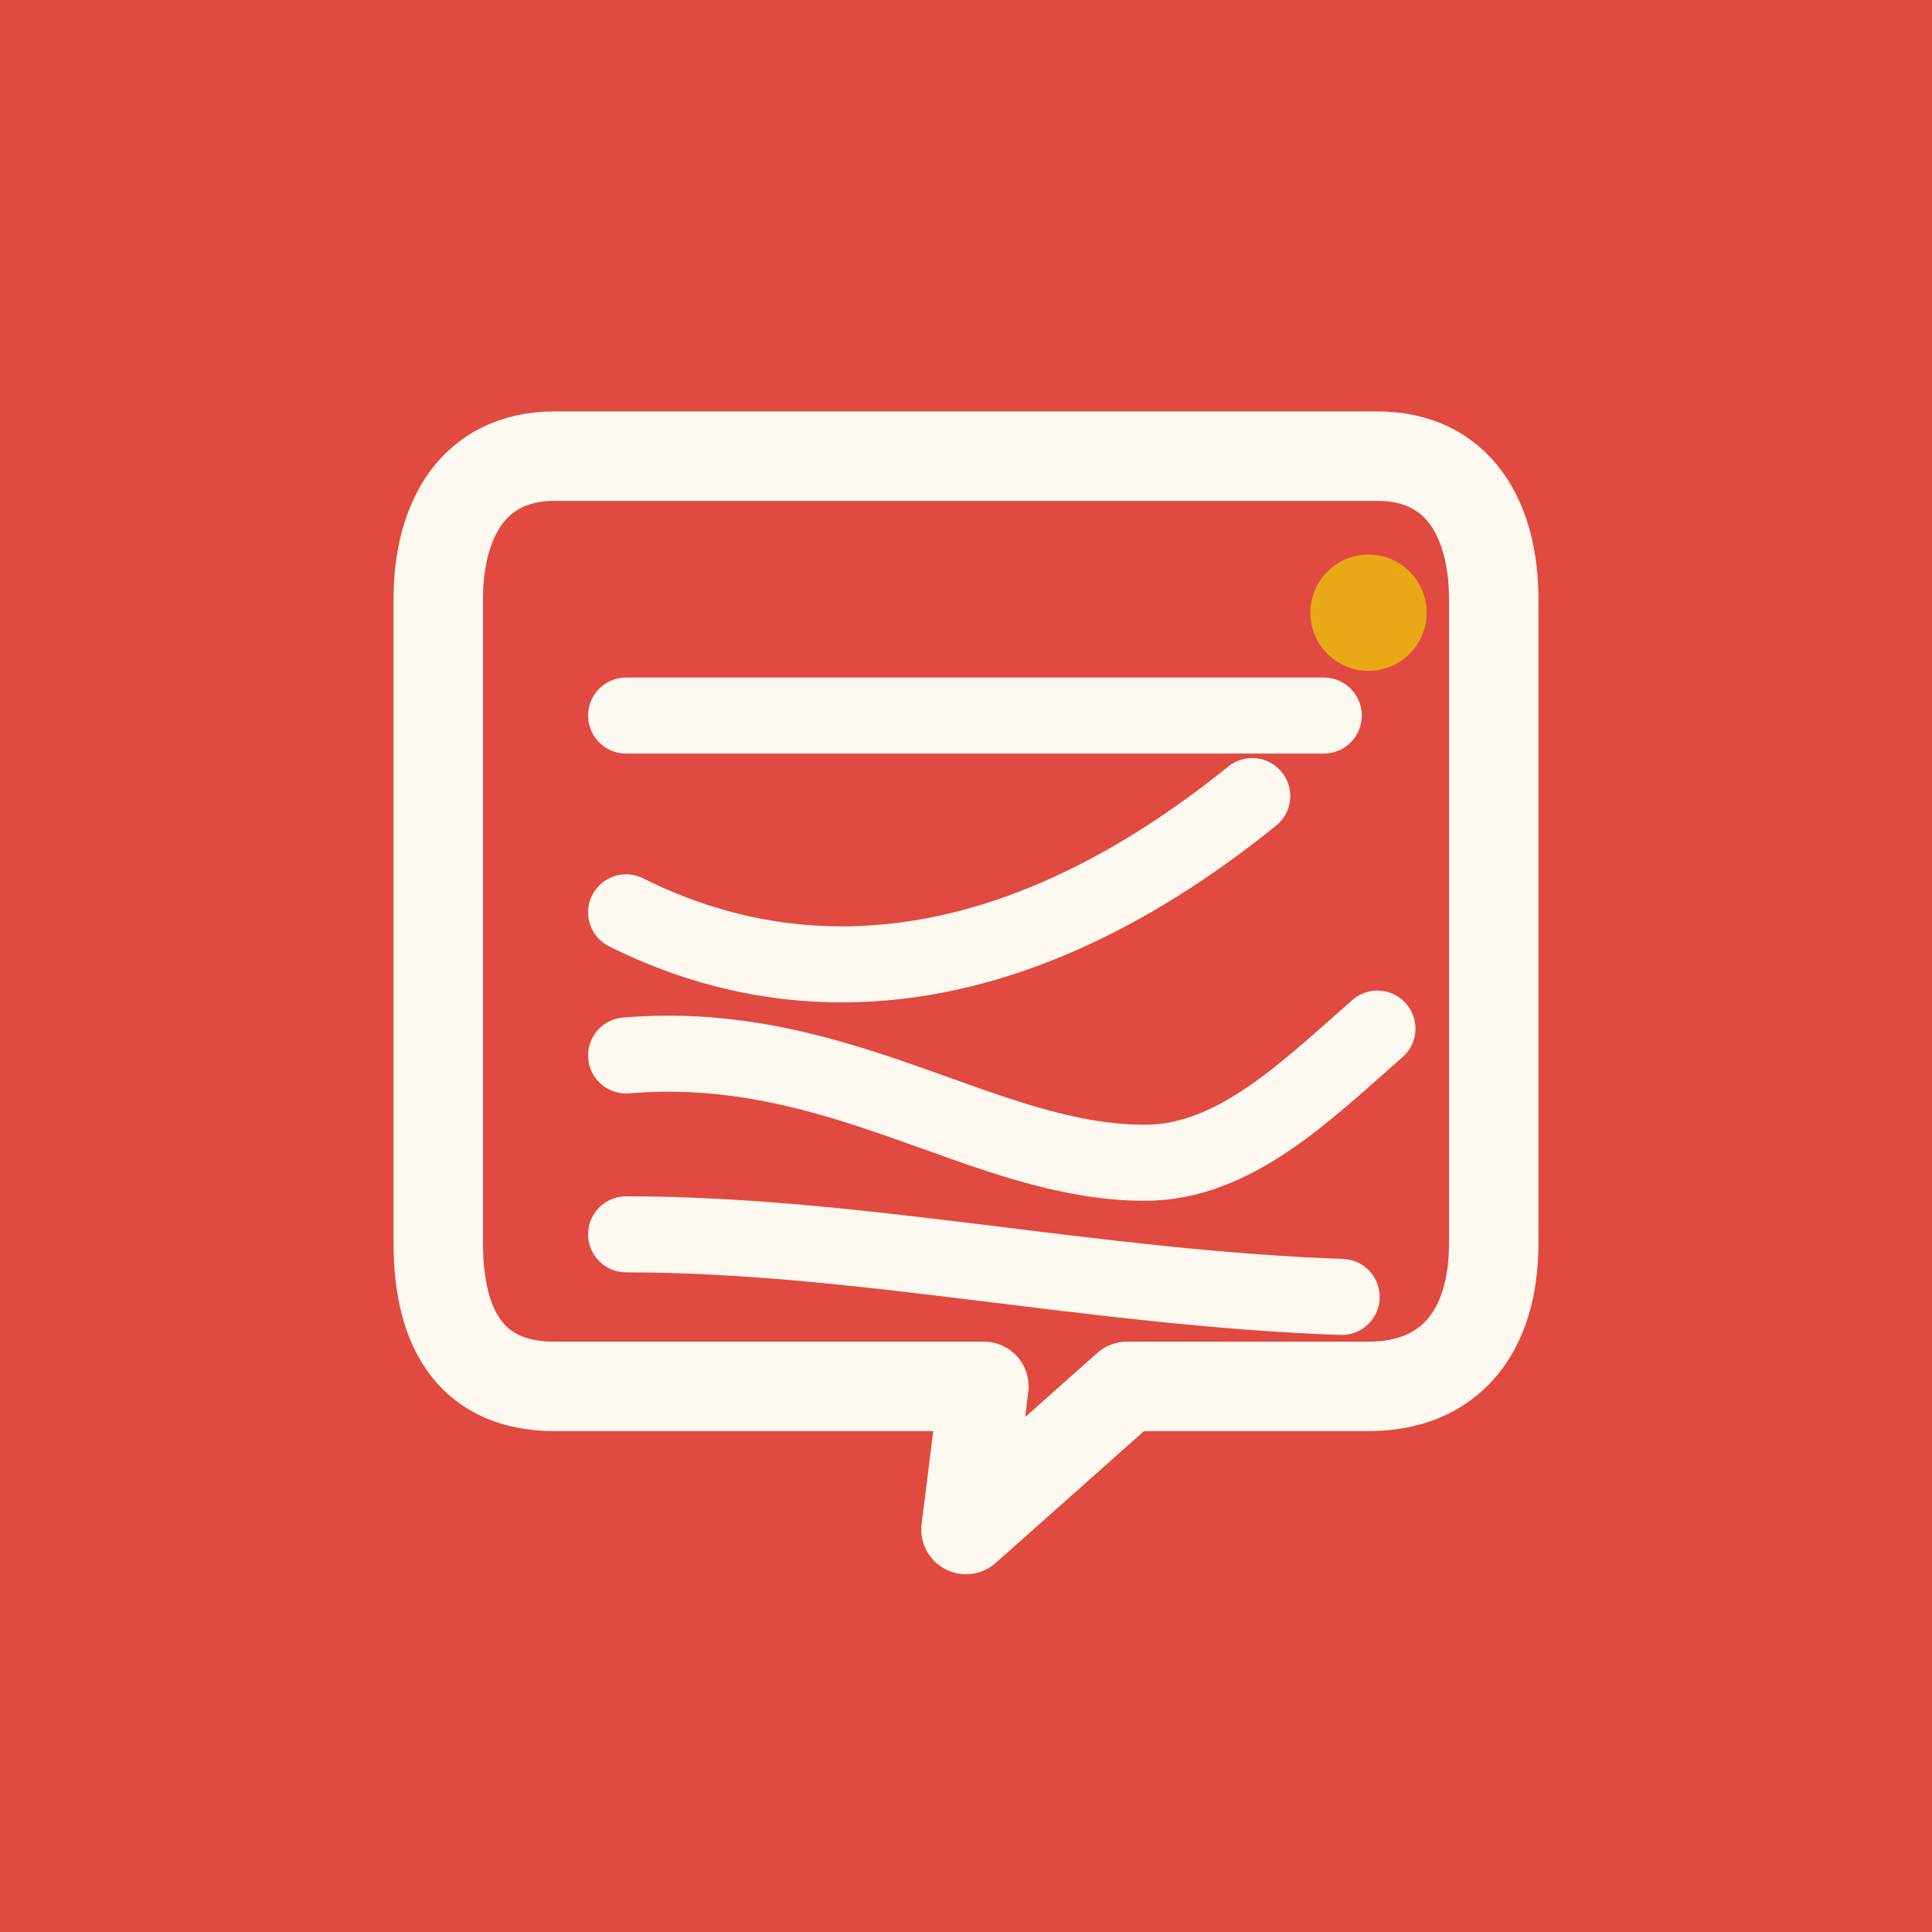
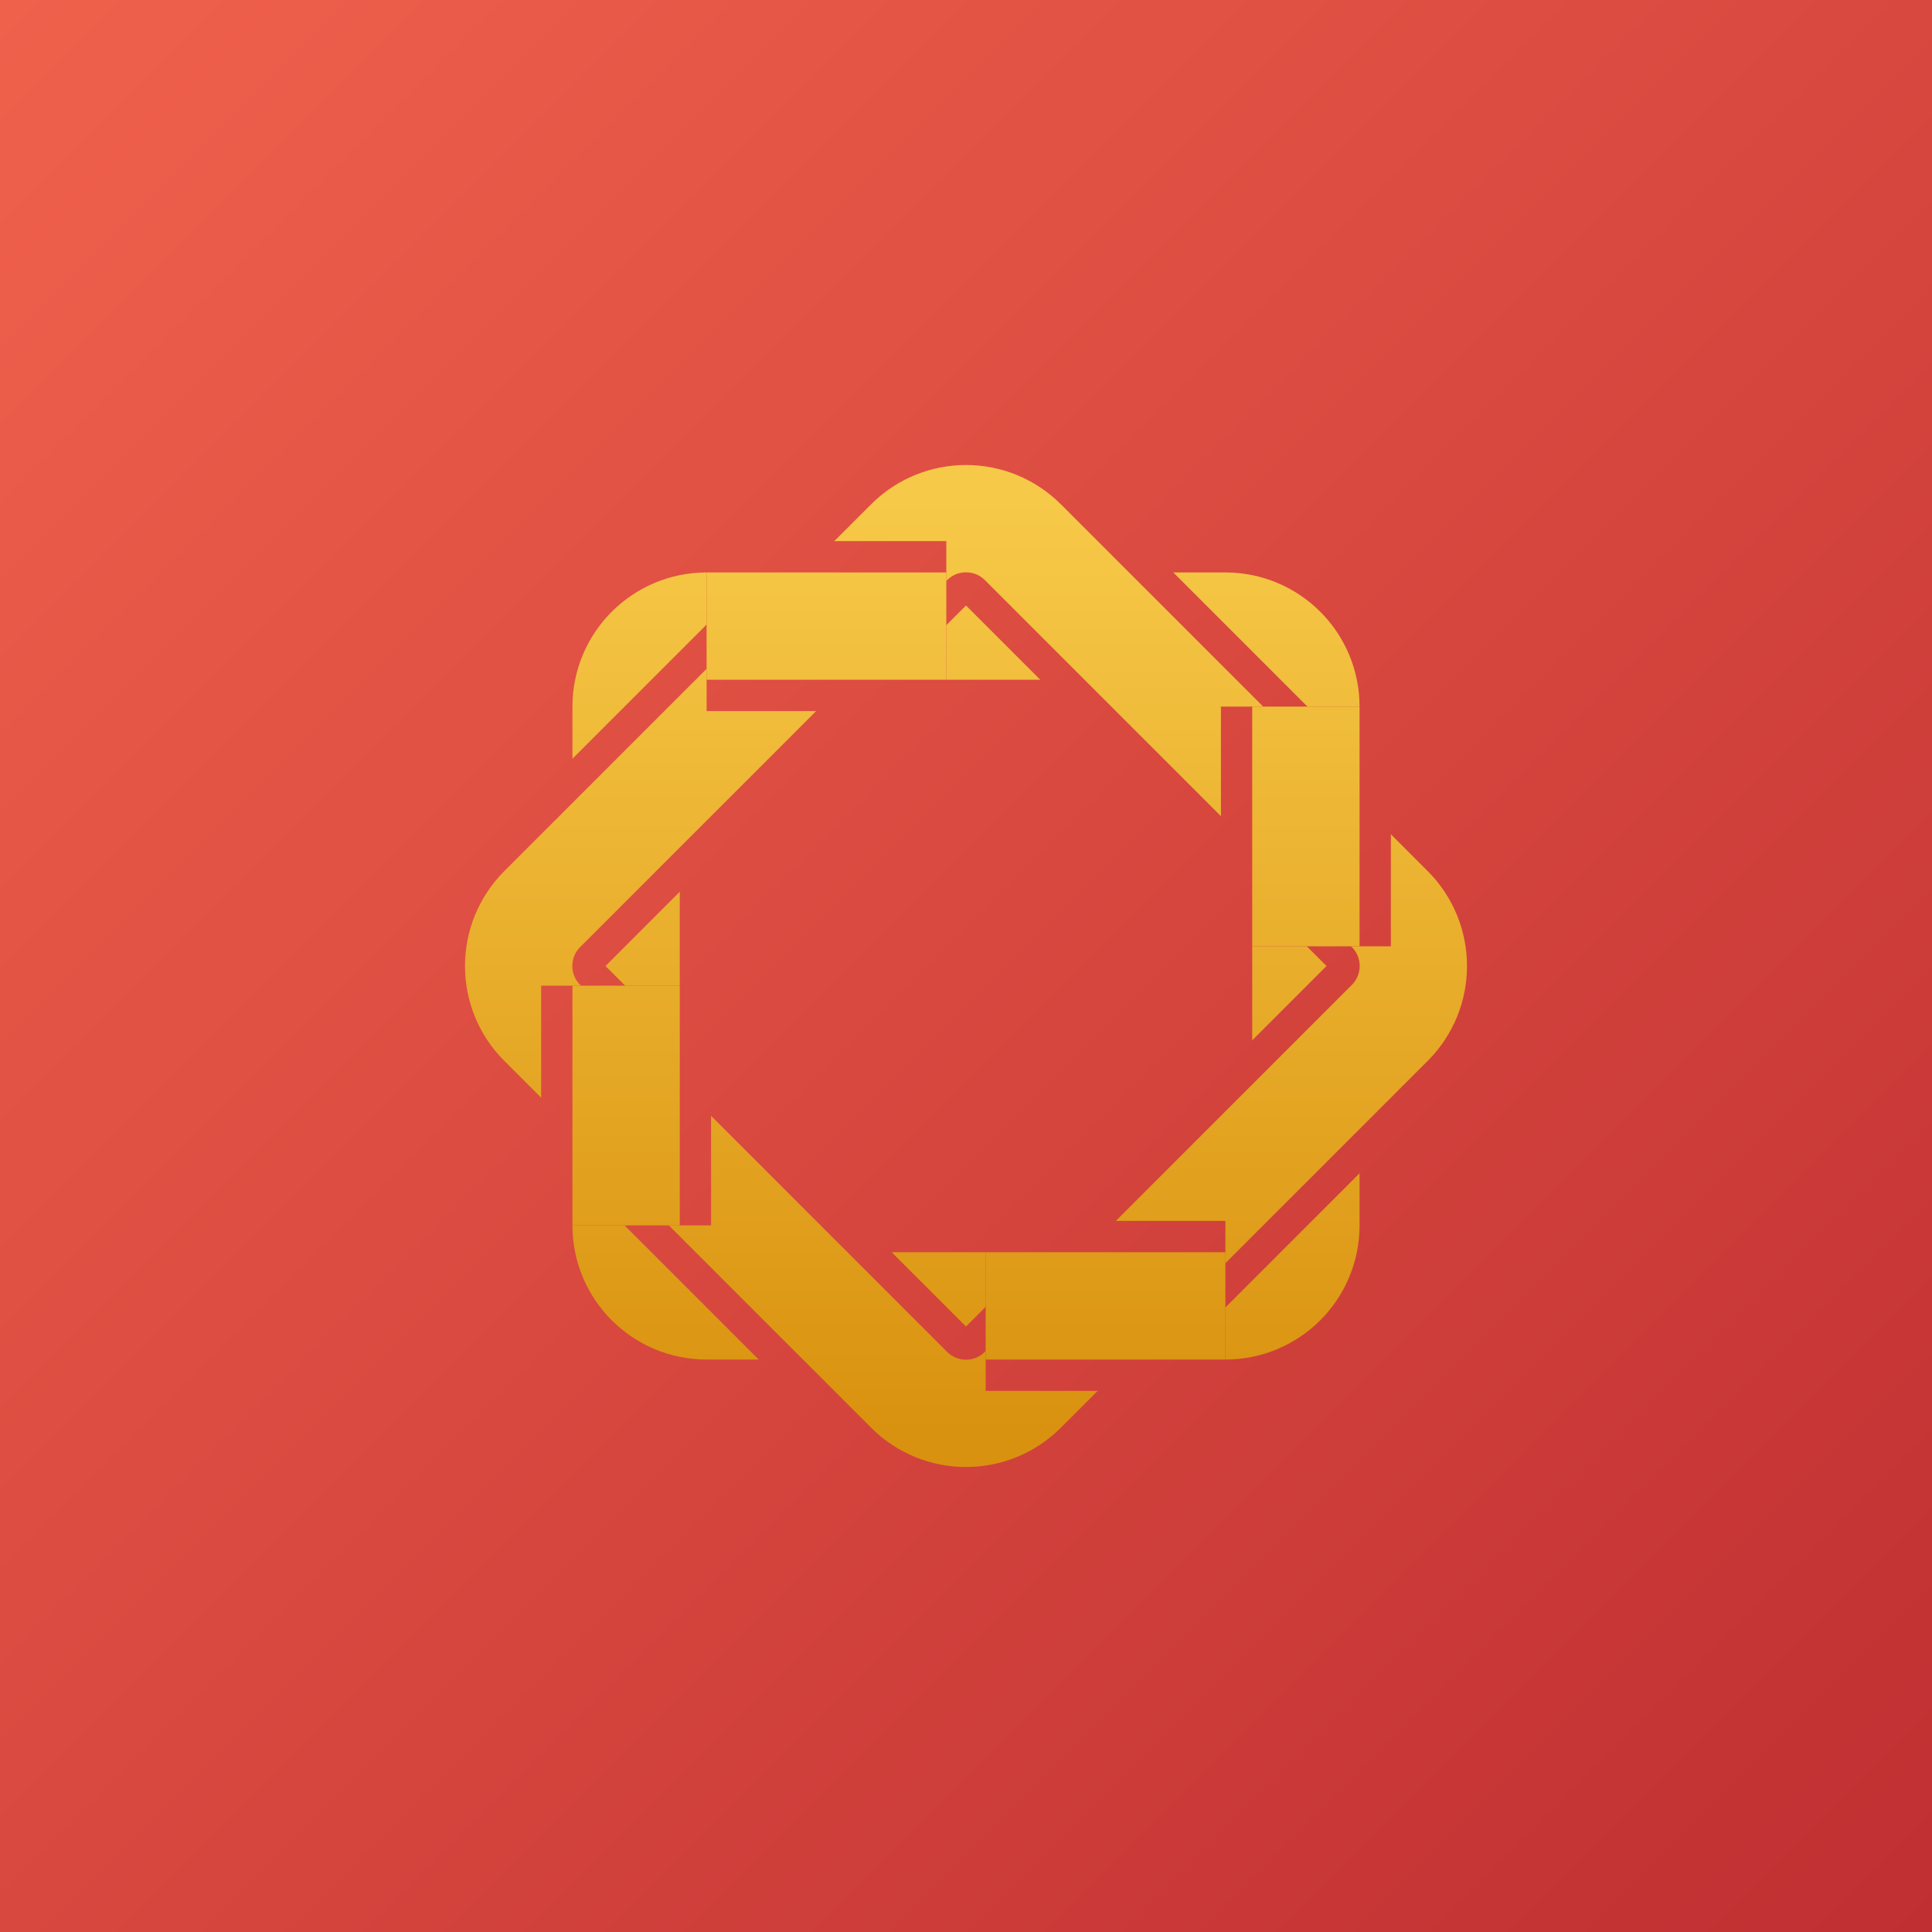
<svg xmlns="http://www.w3.org/2000/svg" width="1024" height="1024" viewBox="0 0 108 108" role="img" aria-labelledby="title description">
-   <rect width="108" height="108" fill="#E04A40" />
-   <path d="M31 25.5H77C81.5 25.5 83.5 29 83.5 33.5V69.5C83.5 74.5 81 77.5 76.5 77.5H63L54 85.5 55 77.5H31C26.5 77.5 24.5 74.5 24.5 69.5V33.5C24.5 29 26.5 25.5 31 25.5Z" fill="none" stroke="#FDF9F0" stroke-width="5" stroke-linecap="round" stroke-linejoin="round" />
-   <path d="M35 40C47 40 60 40 74 40" fill="none" stroke="#FDF9F0" stroke-width="4.25" stroke-linecap="round" />
-   <path d="M35 51C45 56 57 55 70 44.5" fill="none" stroke="#FDF9F0" stroke-width="4.25" stroke-linecap="round" />
-   <path d="M35 59C47 58 55 65 64 65 69 65 73 61 77 57.5" fill="none" stroke="#FDF9F0" stroke-width="4.25" stroke-linecap="round" />
-   <path d="M35 69C48 69 61 72 75 72.5" fill="none" stroke="#FDF9F0" stroke-width="4.25" stroke-linecap="round" />
-   <circle cx="76.5" cy="34.25" r="3.25" fill="#E9A916" />
+   <defs>
+     <linearGradient id="cinnabar" x1="0" y1="0" x2="108" y2="108" gradientUnits="userSpaceOnUse">
+       <stop offset="0" stop-color="#F0614C" />
+       <stop offset="1" stop-color="#C02F32" />
+     </linearGradient>
+     <linearGradient id="gold" x1="0" y1="28" x2="0" y2="80" gradientUnits="userSpaceOnUse">
+       <stop offset="0" stop-color="#F7C948" />
+       <stop offset="1" stop-color="#D9920F" />
+     </linearGradient>
+   </defs>
+   <rect width="108" height="108" fill="url(#cinnabar)" />
+   <g fill="none" stroke-linejoin="round">
+     <path d="M39.5,35 H68.5 A4.5,4.5 0 0 1 73,39.5 V68.5 A4.5,4.5 0 0 1 68.5,73 H39.5 A4.5,4.5 0 0 1 35,68.5 V39.5 A4.5,4.5 0 0 1 39.5,35 Z" stroke="url(#cinnabar)" stroke-width="9.5" />
+     <path d="M39.5,35 H68.5 A4.5,4.5 0 0 1 73,39.5 V68.5 A4.5,4.5 0 0 1 68.5,73 H39.5 A4.5,4.5 0 0 1 35,68.5 V39.5 A4.5,4.5 0 0 1 39.5,35 Z" stroke="url(#gold)" stroke-width="6" />
+     <path d="M57.18,30.31 L77.69,50.82 A4.5,4.5 0 0 1 77.69,57.18 L57.18,77.69 A4.5,4.5 0 0 1 50.82,77.69 L30.31,57.18 A4.5,4.5 0 0 1 30.31,50.82 L50.82,30.31 A4.5,4.5 0 0 1 57.18,30.31 Z" stroke="url(#cinnabar)" stroke-width="9.5" />
+     <path d="M57.18,30.31 L77.69,50.82 A4.5,4.5 0 0 1 77.69,57.18 L57.18,77.69 A4.5,4.5 0 0 1 50.82,77.69 L30.31,57.18 A4.5,4.5 0 0 1 30.31,50.82 L50.82,30.31 A4.5,4.5 0 0 1 57.18,30.31 Z" stroke="url(#gold)" stroke-width="6" />
+     <path d="M39.5,35 H52.9 M73,39.5 V52.9 M68.5,73 H55.1 M35,68.5 V55.1" stroke="url(#cinnabar)" stroke-width="9.5" />
+     <path d="M39.5,35 H52.9 M73,39.5 V52.9 M68.5,73 H55.1 M35,68.5 V55.1" stroke="url(#gold)" stroke-width="6" />
+   </g>
</svg>
